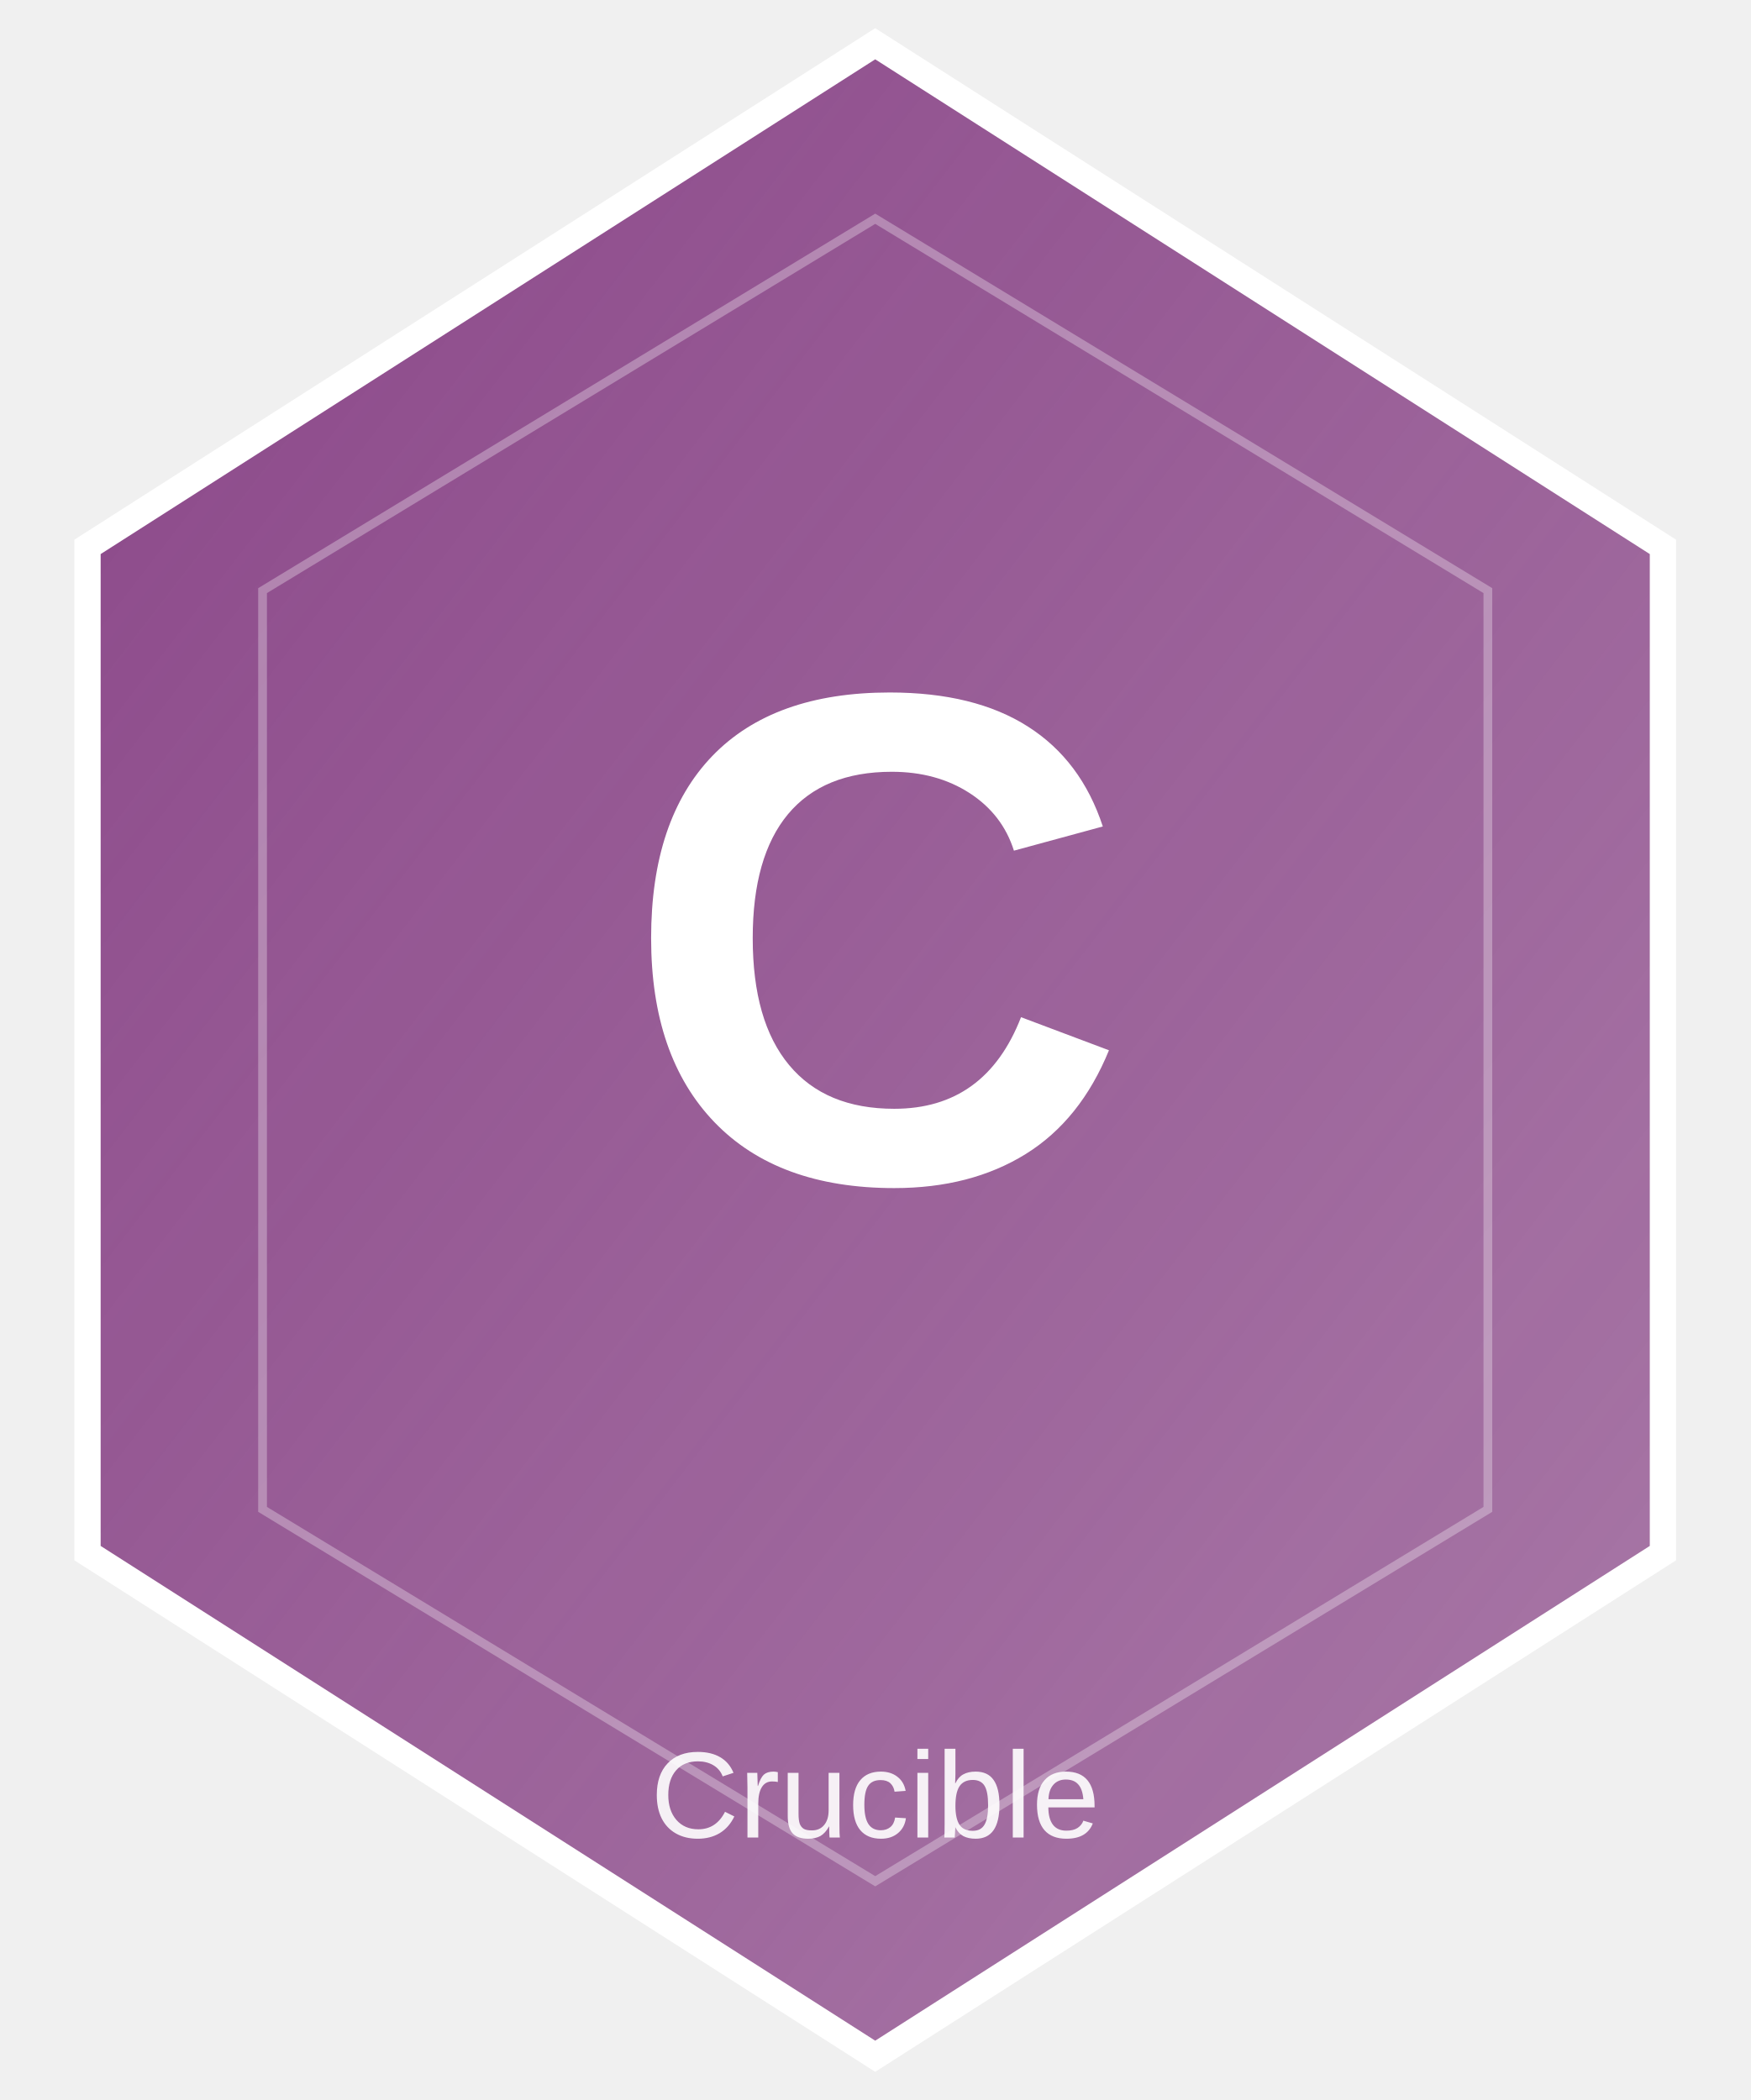
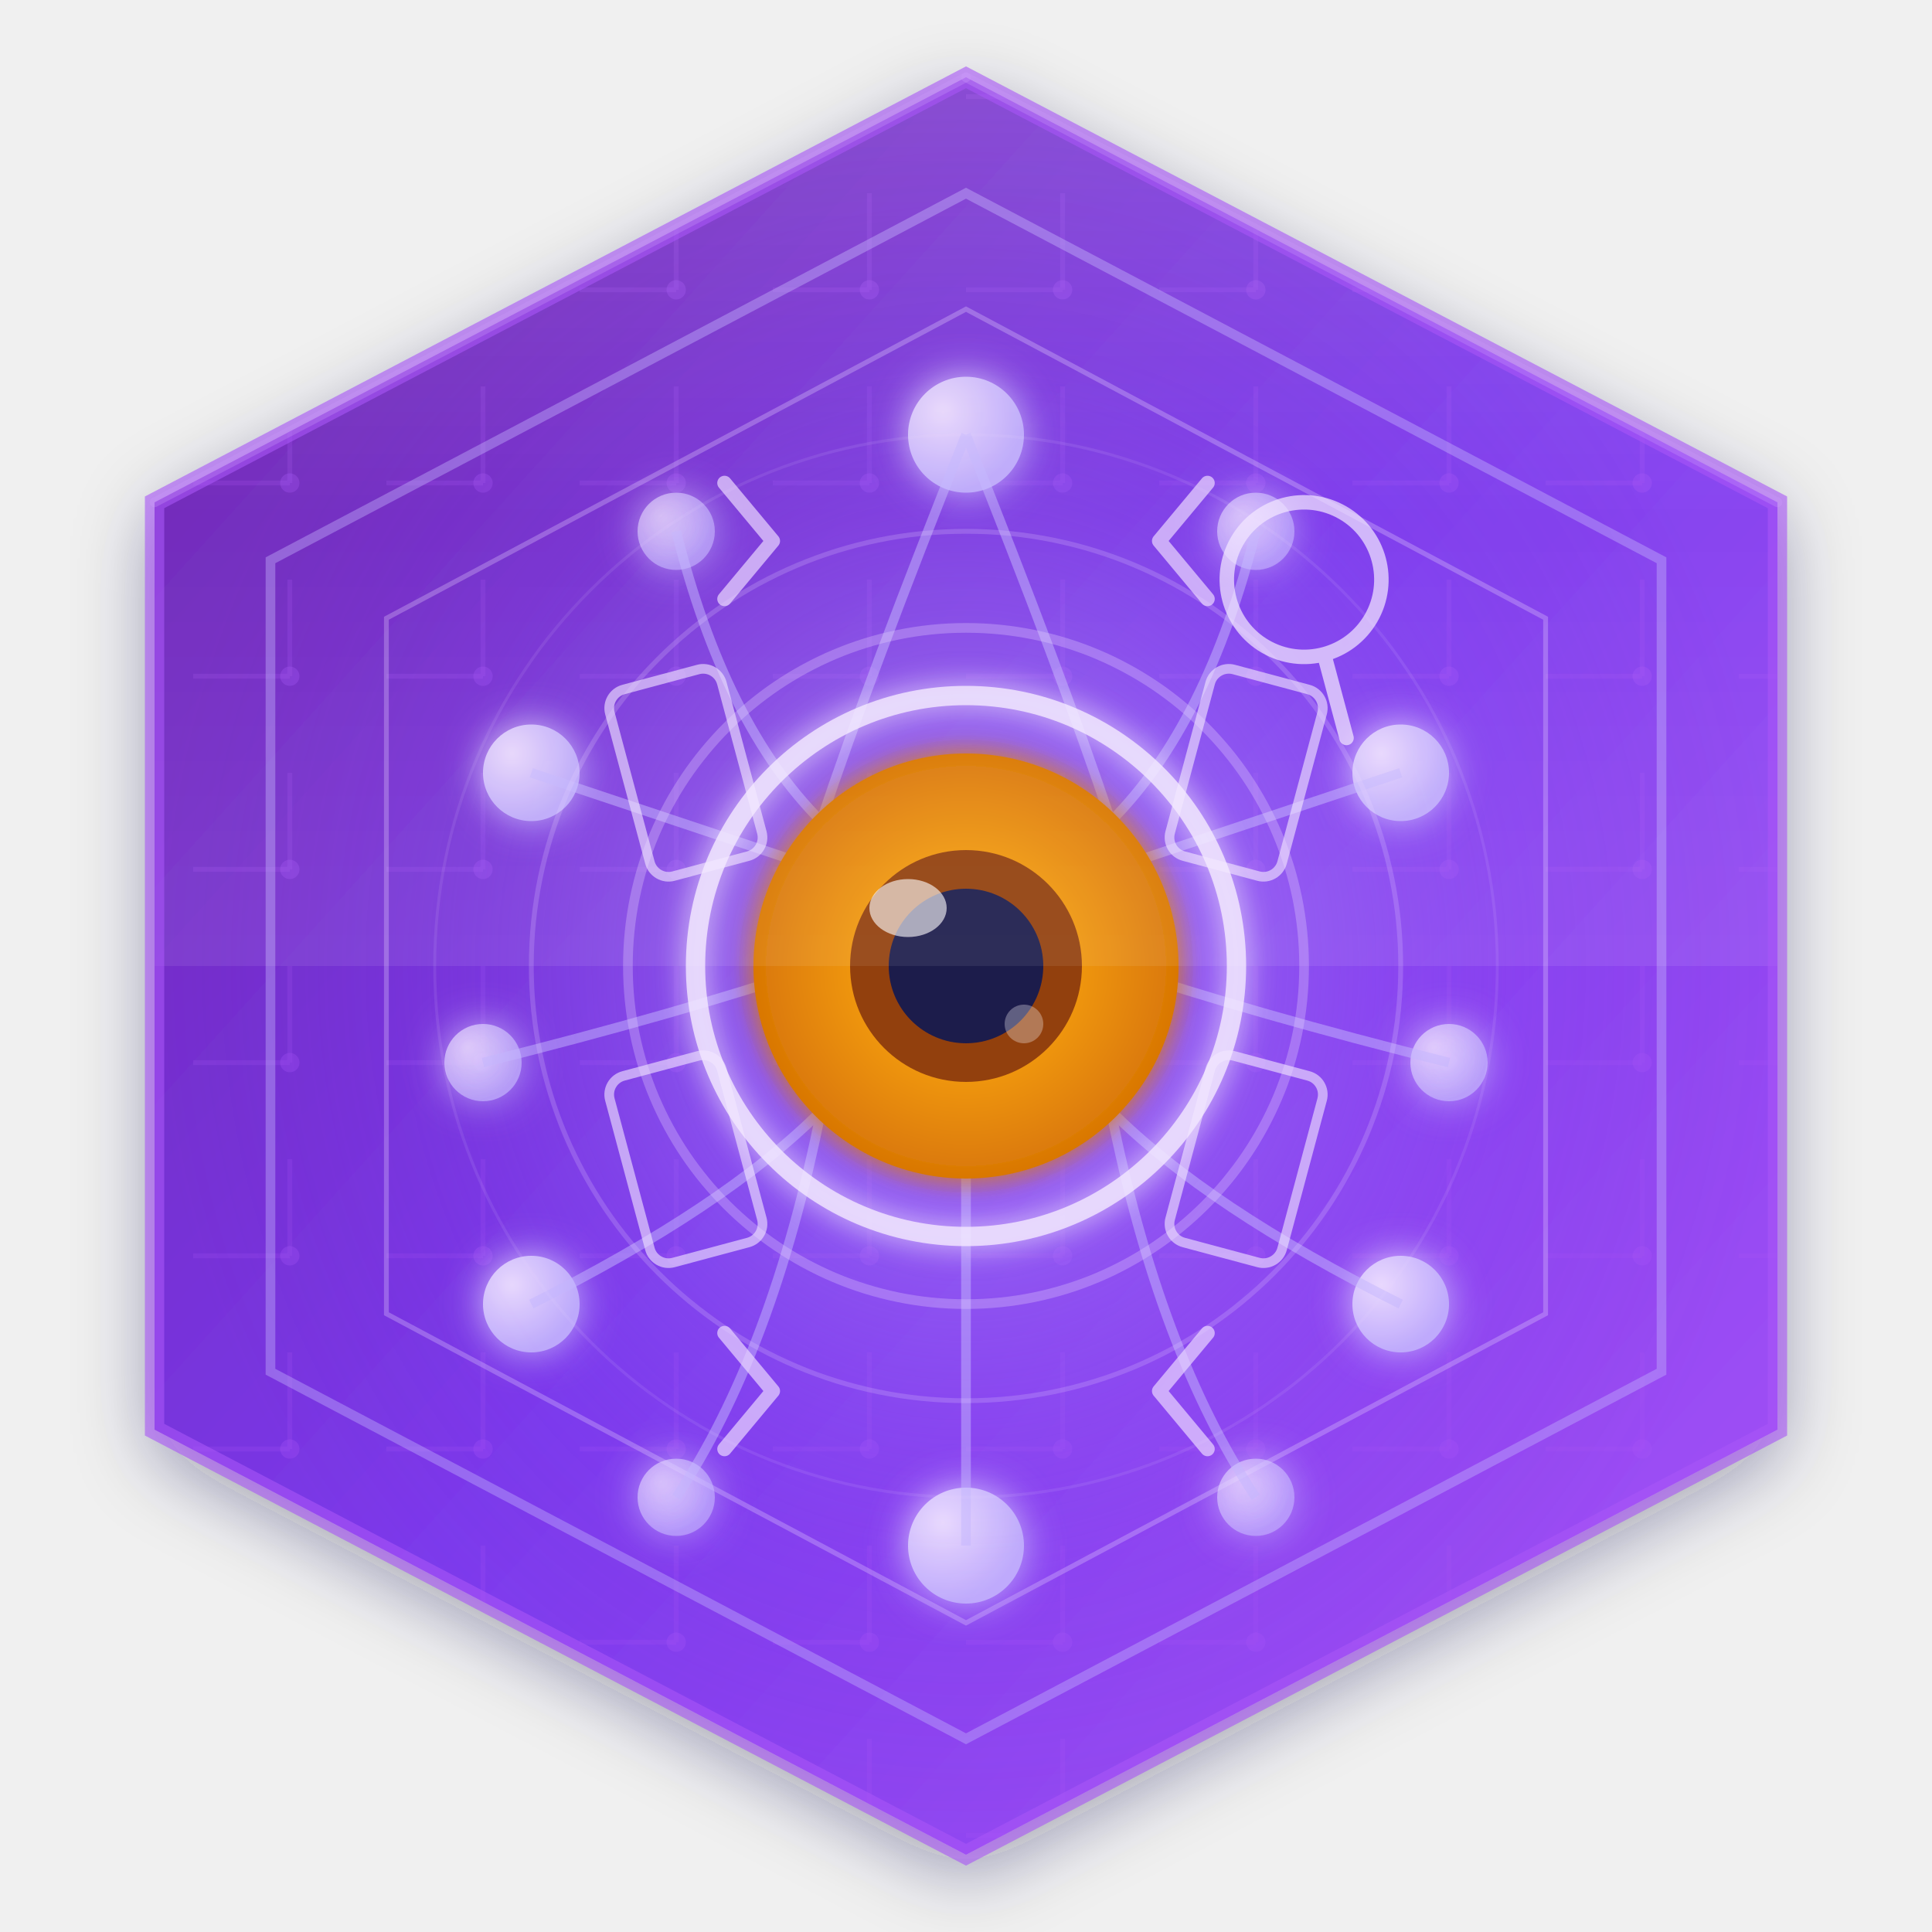
- <svg xmlns="http://www.w3.org/2000/svg" width="200" height="240" viewBox="0 0 200 240">
+ <svg xmlns="http://www.w3.org/2000/svg" width="200" height="200" viewBox="0 0 200 200">
  <defs>
-     <linearGradient id="grad_crucible_ensemble" x1="0%" y1="0%" x2="100%" y2="100%">
-       <stop offset="0%" style="stop-color:#8B4789;stop-opacity:1" />
-       <stop offset="100%" style="stop-color:#8B4789;stop-opacity:0.7" />
+     <linearGradient id="hexGrad" x1="0%" y1="0%" x2="100%" y2="100%">
+       <stop offset="0%" stop-color="#6B21A8" />
+       <stop offset="50%" stop-color="#7C3AED" />
+       <stop offset="100%" stop-color="#A855F7" />
    </linearGradient>
+     <radialGradient id="innerGlow" cx="50%" cy="50%" r="50%">
+       <stop offset="0%" stop-color="#C4B5FD" stop-opacity="0.6" />
+       <stop offset="70%" stop-color="#7C3AED" stop-opacity="0.1" />
+       <stop offset="100%" stop-color="#6B21A8" stop-opacity="0" />
+     </radialGradient>
+     <radialGradient id="nodeGrad" cx="30%" cy="30%" r="70%">
+       <stop offset="0%" stop-color="#F3E8FF" />
+       <stop offset="100%" stop-color="#C4B5FD" />
+     </radialGradient>
+     <radialGradient id="eyeGrad" cx="50%" cy="50%" r="50%">
+       <stop offset="0%" stop-color="#FBBF24" />
+       <stop offset="40%" stop-color="#F59E0B" />
+       <stop offset="100%" stop-color="#D97706" />
+     </radialGradient>
+     <linearGradient id="glassGrad" x1="0%" y1="0%" x2="0%" y2="100%">
+       <stop offset="0%" stop-color="#FFFFFF" stop-opacity="0.3" />
+       <stop offset="50%" stop-color="#FFFFFF" stop-opacity="0.05" />
+       <stop offset="100%" stop-color="#FFFFFF" stop-opacity="0.15" />
+     </linearGradient>
+     <filter id="softShadow" x="-20%" y="-20%" width="140%" height="140%">
+       <feDropShadow dx="0" dy="2" stdDeviation="4" flood-color="#1E1B4B" flood-opacity="0.4" />
+     </filter>
+     <filter id="innerShadow" x="-50%" y="-50%" width="200%" height="200%">
+       <feGaussianBlur in="SourceAlpha" stdDeviation="3" result="blur" />
+       <feOffset dx="0" dy="2" />
+       <feComposite in2="SourceAlpha" operator="arithmetic" k2="-1" k3="1" />
+       <feColorMatrix type="matrix" values="0 0 0 0 0.1  0 0 0 0 0  0 0 0 0 0.3  0 0 0 0.6 0" />
+       <feBlend in2="SourceGraphic" />
+     </filter>
+     <filter id="nodeGlow" x="-100%" y="-100%" width="300%" height="300%">
+       <feGaussianBlur stdDeviation="2" result="blur" />
+       <feMerge>
+         <feMergeNode in="blur" />
+         <feMergeNode in="SourceGraphic" />
+       </feMerge>
+     </filter>
+     <filter id="lensFlare" x="-50%" y="-50%" width="200%" height="200%">
+       <feGaussianBlur stdDeviation="1.5" result="blur" />
+       <feComposite in="SourceGraphic" in2="blur" operator="over" />
+     </filter>
+     <clipPath id="hexClip">
+       <path d="M100,8 L184,52 L184,148 L100,192 L16,148 L16,52 Z" />
+     </clipPath>
+     <pattern id="circuitPattern" width="20" height="20" patternUnits="userSpaceOnUse">
+       <circle cx="10" cy="10" r="1" fill="#A855F7" opacity="0.3" />
+       <path d="M0,10 L10,10 M10,0 L10,10" stroke="#A855F7" stroke-width="0.5" opacity="0.2" />
+     </pattern>
  </defs>
-   <path d="M 100,5 L 190,62.5 L 190,177.5 L 100,235 L 10,177.5 L 10,62.5 Z" fill="url(#grad_crucible_ensemble)" stroke="#FFFFFF" stroke-width="3" />
-   <path d="M 100,25 L 170,67.5 L 170,172.5 L 100,215 L 30,172.5 L 30,67.5 Z" fill="none" stroke="#FFFFFF" stroke-width="1" opacity="0.3" />
-   <text x="100" y="135" font-family="Arial, sans-serif" font-size="80" font-weight="bold" fill="#FFFFFF" text-anchor="middle">
-     C
-   </text>
-   <text x="100" y="210" font-family="Arial, sans-serif" font-size="14" font-weight="normal" fill="#FFFFFF" text-anchor="middle" opacity="0.9">
-     Crucible
-   </text>
+   <path d="M100,8 L184,52 L184,148 L100,192 L16,148 L16,52 Z" fill="url(#hexGrad)" filter="url(#softShadow)" />
+   <path d="M100,8 L184,52 L184,148 L100,192 L16,148 L16,52 Z" fill="url(#circuitPattern)" clip-path="url(#hexClip)" />
+   <path d="M100,8 L184,52 L184,148 L100,192 L16,148 L16,52 Z" fill="url(#innerGlow)" />
+   <path d="M100,20 L172,58 L172,142 L100,180 L28,142 L28,58 Z" fill="none" stroke="#C4B5FD" stroke-width="1" opacity="0.4" />
+   <path d="M100,32 L160,64 L160,136 L100,168 L40,136 L40,64 Z" fill="none" stroke="#E9D5FF" stroke-width="0.5" opacity="0.3" />
+   <g filter="url(#nodeGlow)" opacity="0.9">
+     <circle cx="100" cy="45" r="6" fill="url(#nodeGrad)" />
+     <circle cx="70" cy="55" r="4" fill="url(#nodeGrad)" opacity="0.7" />
+     <circle cx="130" cy="55" r="4" fill="url(#nodeGrad)" opacity="0.7" />
+     <circle cx="55" cy="80" r="5" fill="url(#nodeGrad)" />
+     <circle cx="145" cy="80" r="5" fill="url(#nodeGrad)" />
+     <circle cx="50" cy="110" r="4" fill="url(#nodeGrad)" opacity="0.8" />
+     <circle cx="150" cy="110" r="4" fill="url(#nodeGrad)" opacity="0.8" />
+     <circle cx="55" cy="135" r="5" fill="url(#nodeGrad)" />
+     <circle cx="145" cy="135" r="5" fill="url(#nodeGrad)" />
+     <circle cx="70" cy="155" r="4" fill="url(#nodeGrad)" opacity="0.7" />
+     <circle cx="130" cy="155" r="4" fill="url(#nodeGrad)" opacity="0.7" />
+     <circle cx="100" cy="160" r="6" fill="url(#nodeGrad)" />
+   </g>
+   <g stroke="#C4B5FD" stroke-width="1" fill="none" opacity="0.5">
+     <path d="M100,45 Q90,70 85,85" />
+     <path d="M100,45 Q110,70 115,85" />
+     <path d="M70,55 Q75,75 85,85" />
+     <path d="M130,55 Q125,75 115,85" />
+     <path d="M55,80 Q70,85 85,90" />
+     <path d="M145,80 Q130,85 115,90" />
+     <path d="M50,110 Q70,105 85,100" />
+     <path d="M150,110 Q130,105 115,100" />
+     <path d="M55,135 Q75,125 85,115" />
+     <path d="M145,135 Q125,125 115,115" />
+     <path d="M70,155 Q80,140 85,115" />
+     <path d="M130,155 Q120,140 115,115" />
+     <path d="M100,160 Q100,135 100,115" />
+   </g>
+   <circle cx="100" cy="100" r="35" fill="none" stroke="#E9D5FF" stroke-width="1" opacity="0.3" />
+   <circle cx="100" cy="100" r="45" fill="none" stroke="#E9D5FF" stroke-width="0.5" opacity="0.2" />
+   <circle cx="100" cy="100" r="55" fill="none" stroke="#E9D5FF" stroke-width="0.3" opacity="0.1" />
+   <g filter="url(#lensFlare)">
+     <ellipse cx="100" cy="100" rx="28" ry="28" fill="none" stroke="#F3E8FF" stroke-width="2" opacity="0.8" />
+     <circle cx="100" cy="100" r="22" fill="url(#eyeGrad)" />
+     <circle cx="100" cy="100" r="12" fill="#92400E" />
+     <circle cx="100" cy="100" r="8" fill="#1E1B4B" />
+     <ellipse cx="94" cy="94" rx="4" ry="3" fill="#FFFFFF" opacity="0.6" />
+     <circle cx="106" cy="106" r="2" fill="#FFFFFF" opacity="0.3" />
+   </g>
+   <g opacity="0.6">
+     <rect x="65" y="70" width="12" height="20" rx="2" fill="none" stroke="#F3E8FF" stroke-width="1" transform="rotate(-15 71 80)" />
+     <rect x="123" y="70" width="12" height="20" rx="2" fill="none" stroke="#F3E8FF" stroke-width="1" transform="rotate(15 129 80)" />
+     <rect x="65" y="110" width="12" height="20" rx="2" fill="none" stroke="#F3E8FF" stroke-width="1" transform="rotate(-15 71 120)" />
+     <rect x="123" y="110" width="12" height="20" rx="2" fill="none" stroke="#F3E8FF" stroke-width="1" transform="rotate(15 129 120)" />
+   </g>
+   <g stroke="#E9D5FF" stroke-width="1.5" fill="none" opacity="0.7" stroke-linecap="round" stroke-linejoin="round">
+     <path d="M75,50 L80,56 L75,62" />
+     <path d="M125,50 L120,56 L125,62" />
+     <path d="M75,138 L80,144 L75,150" />
+     <path d="M125,138 L120,144 L125,150" />
+   </g>
+   <g transform="translate(135, 60) rotate(30)" opacity="0.7">
+     <circle cx="0" cy="0" r="8" fill="none" stroke="#F3E8FF" stroke-width="1.5" />
+     <line x1="6" y1="6" x2="12" y2="12" stroke="#F3E8FF" stroke-width="1.5" stroke-linecap="round" />
+   </g>
+   <path d="M100,8 L184,52 L184,100 L100,100 L16,100 L16,52 Z" fill="url(#glassGrad)" opacity="0.5" />
+   <path d="M100,8 L184,52" stroke="#FFFFFF" stroke-width="1" opacity="0.3" stroke-linecap="round" />
+   <path d="M100,8 L16,52" stroke="#FFFFFF" stroke-width="1" opacity="0.3" stroke-linecap="round" />
+   <path d="M100,8 L184,52 L184,148 L100,192 L16,148 L16,52 Z" fill="none" stroke="#A855F7" stroke-width="2" opacity="0.6" />
</svg>
